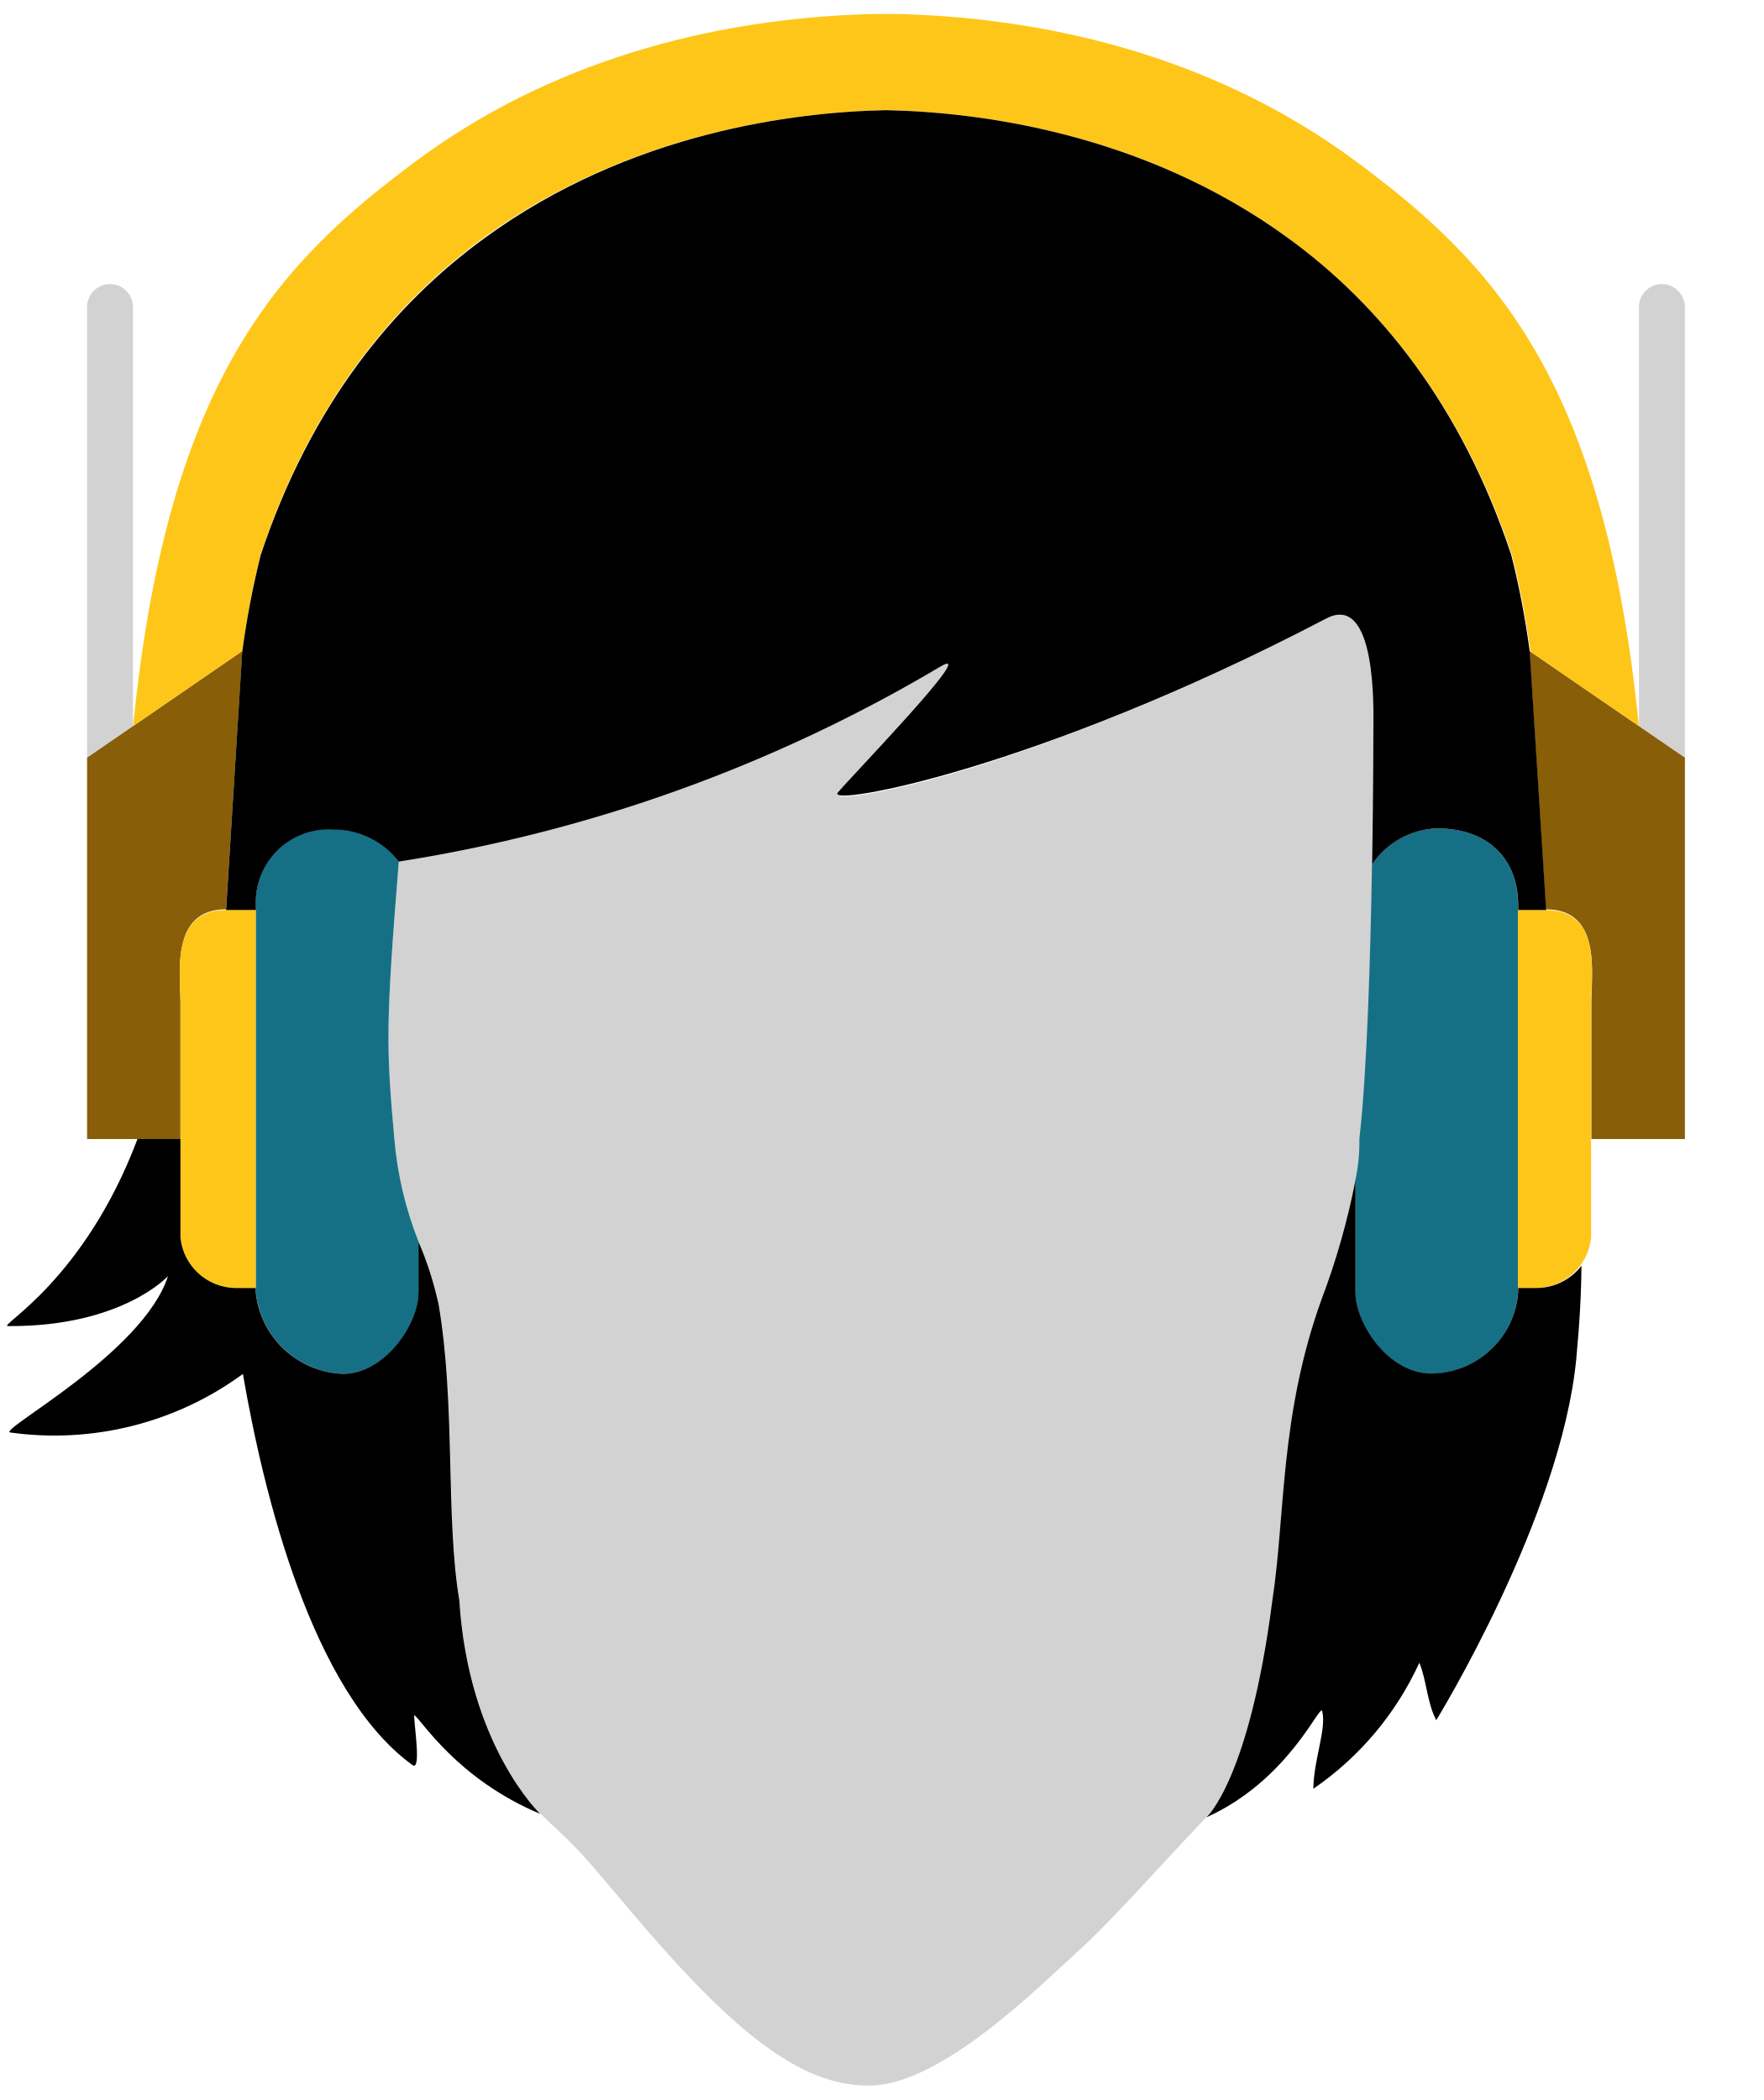
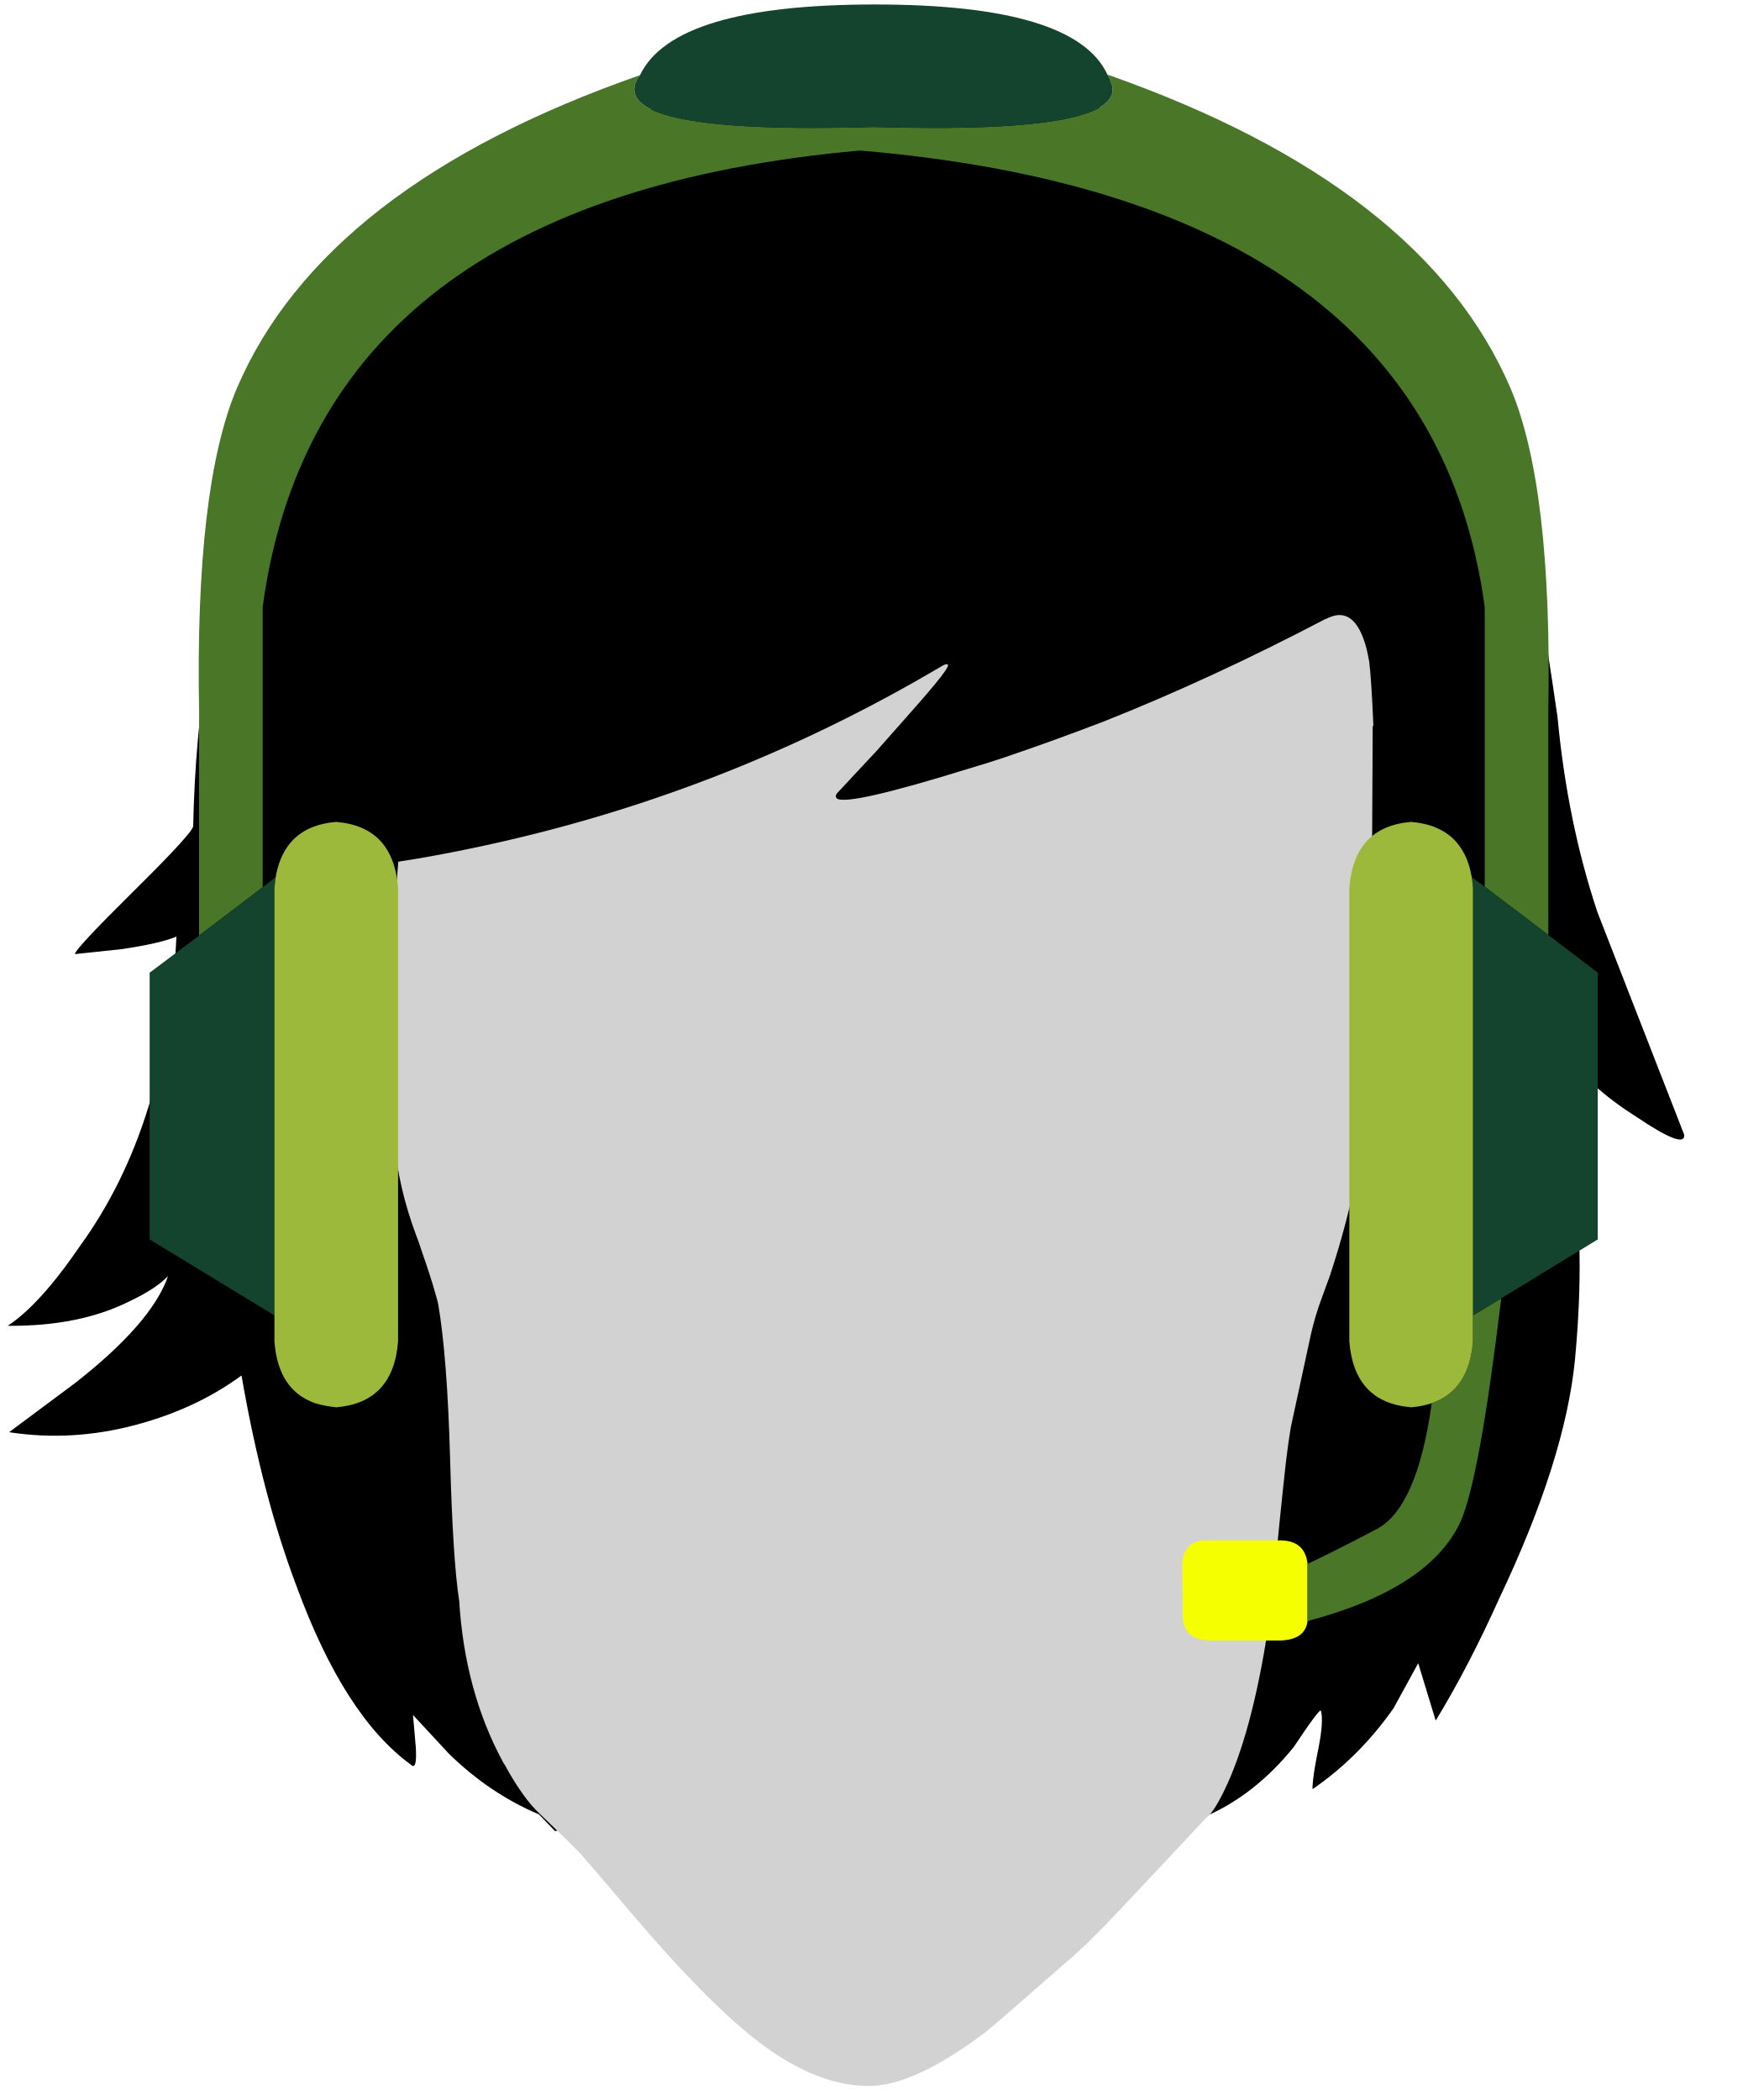
- <svg xmlns="http://www.w3.org/2000/svg" viewBox="0 0 126 150">
-   <path d="m7.86 20.29a1.64 1.64 0 0 0 -1.64 1.64v32.19l3.28-2.25v-29.94a1.65 1.65 0 0 0 -1.64-1.64z" fill="#d2d2d2" />
-   <path d="m17.31 46.5-11.09 7.62v27.24h6.67v-9.72c0-2.15-.72-6.69 3.26-6.69z" fill="#895e08" />
-   <path d="m118.71 20.29a1.64 1.64 0 0 0 -1.64 1.64v29.94l3.28 2.25v-32.19a1.65 1.65 0 0 0 -1.64-1.64z" fill="#d2d2d2" />
-   <path d="m109.25 46.5 11.1 7.62v27.24h-6.68v-9.72c0-2.15.73-6.69-3.25-6.69z" fill="#895e08" />
-   <path d="m16.15 65c-4 0-3.26 4.54-3.26 6.69v16.8a4 4 0 0 0 3.88 3.51h1.51v-27z" fill="#ffc61a" />
-   <path d="m0 0h126v150h-126z" fill="none" opacity=".6" />
-   <path d="m94.73 44.18c-20.68 10.82-35.73 13.61-34.9 12.46s10.35-10.82 7.32-9a108.83 108.83 0 0 1 -38.66 13.81c-.95 11.81-.92 13.32-.32 19.92.53 5.95 2.61 8.54 3.16 11.74 1.24 7.19.51 15.17 1.49 21.2.65 10.4 5.79 15.25 5.79 15.25 3.18 3 2.47 2.28 6.48 7 7.33 8.66 12.1 12.44 17 12.41 5.14 0 12.23-7.19 14.71-9.41s5.36-5.53 9.4-9.8c0 0 3.06-2.67 4.71-15.48.94-6.09.49-13.23 3.52-21.53 3-8.14 2.71-11.46 2.71-11.46 1-8.54 1-29.48 1-29.48-.04-1.06.2-9.52-3.41-7.63z" fill="#d2d2d2" />
-   <path d="m102.63 59.17a5.86 5.86 0 0 0 -4.63 2.56c-.11 6.62-.36 14.94-.9 19.59a13.53 13.53 0 0 1 -.29 3v8c0 2.28 2.41 5.81 5.39 5.81a6.27 6.27 0 0 0 6.23-5.81v-27.67c.01-3.1-1.94-5.48-5.8-5.48z" fill="#167085" />
-   <path d="m28.17 81.37c-.59-6.6-.63-8.11.32-19.88a5.86 5.86 0 0 0 -4.71-2.29 5.19 5.19 0 0 0 -5.5 5.45v27.67a6.5 6.5 0 0 0 6.23 5.81c3 0 5.39-3.53 5.39-5.81v-3.63a25.8 25.8 0 0 1 -1.73-7.32z" fill="#167085" />
-   <path d="m110.42 65h-2v27h1.35a4 4 0 0 0 3.88-3.58v-16.78c.02-2.15.75-6.64-3.23-6.64z" fill="#ffc61a" />
-   <path d="m109.25 46.5 7.81 5.36c-2.49-25.13-10.71-33.29-20.24-40.36-9.37-6.94-20.82-10.18-32.6-10.5h-.94-.94c-11.8.3-23.23 3.54-32.59 10.48-9.54 7.09-17.75 15.25-20.24 40.38l7.8-5.36a63.45 63.45 0 0 1 1.32-6.93c3.57-10.75 9.48-17.91 16-22.65 10.37-7.49 22.17-8.92 28.65-9.05 6.48.13 18.33 1.56 28.72 9.13 6.51 4.74 12.41 11.9 16 22.65a61.37 61.37 0 0 1 1.32 6.92z" fill="#ffc61a" />
-   <path d="m32.81 114.31c-1-6-.25-14-1.49-21.2a24.57 24.57 0 0 0 -1.43-4.42v3.63c0 2.28-2.41 5.81-5.39 5.81a6.5 6.5 0 0 1 -6.23-5.81v-.32h-1.5a4 4 0 0 1 -3.88-3.58v-7.06h-3.07c-3.82 10.14-9.97 13.35-9.26 13.36 8.15.06 11.44-3.57 11.44-3.57-1.78 5.52-12.18 11-11.27 11.17a22.79 22.79 0 0 0 16.62-4.18c1.47 8.53 4.91 22.69 12.09 27.92.68.55.14-2.81.14-3.56.55.36 3.05 4.56 9 7.06.02 0-5.12-4.85-5.77-15.25z" />
-   <path d="m109.79 92h-1.35v.3a6.27 6.27 0 0 1 -6.23 5.81c-3 0-5.39-3.53-5.39-5.81v-8a52.05 52.05 0 0 1 -2.42 8.5c-3 8.3-2.58 15.44-3.52 21.53-1.65 12.81-4.71 15.48-4.71 15.48 5.89-2.65 8.12-8.18 8.27-7.59.33 1.26-.61 3.47-.63 5.55a22 22 0 0 0 7.57-9c.52 1.23.55 2.86 1.21 4.1 0 0 8.9-14.46 10-25.8.25-2.64.36-4.81.37-6.66a4.06 4.06 0 0 1 -3.17 1.59z" />
-   <path d="m98.1 51.84s0 4.35-.09 9.89a5.86 5.86 0 0 1 4.62-2.56c3.86 0 5.81 2.38 5.81 5.48v.35h2l-1.17-18.43a61.37 61.37 0 0 0 -1.32-6.92c-3.59-10.8-9.49-17.96-15.95-22.65-10.39-7.57-22.24-9-28.72-9.13-6.48.13-18.28 1.56-28.66 9.13-6.51 4.74-12.42 11.9-16 22.65a63.45 63.45 0 0 0 -1.32 6.93l-1.15 18.42h2.13v-.3a5.19 5.19 0 0 1 5.5-5.45 5.86 5.86 0 0 1 4.71 2.29 108.83 108.83 0 0 0 38.66-13.91c3-1.81-6.53 8-7.32 9s14.22-1.63 34.9-12.45c3.61-1.89 3.37 6.57 3.37 7.66z" />
+ <svg xmlns="http://www.w3.org/2000/svg" xmlns:xlink="http://www.w3.org/1999/xlink" version="1.1" preserveAspectRatio="none" x="0px" y="0px" width="126px" height="150px" viewBox="0 0 126 150">
+   <defs>
+     <g id="Symbol_1_0_Layer1_0_FILL">
+       <path fill="#000000" stroke="none" d=" M 38.15 -59.45 Q 34 -63.65 28.4 -66.2 22.05 -69.15 13.8 -70.65 L 6.9 -71.55 -1.8 -71.05 Q -7.9 -71.45 -13.45 -69.75 -18.55 -68.15 -25.7 -63.95 -31.15 -60.65 -35.85 -54.55 -38.3 -51.35 -39.45 -49.1 -41.2 -46.4 -42.9 -41.2 -46.35 -30.8 -46.6 -18.4 -46.6 -17.95 -50.8 -13.8 -55.05 -9.6 -55.05 -9.25 L -51.75 -9.6 Q -49 -10 -47.8 -10.5 -48.4 2.9 -54.65 11.55 -57.55 15.8 -59.85 17.3 -54.75 17.35 -51.15 15.55 -49.25 14.65 -48.4 13.75 -49.55 17.1 -55.05 21.4 L -59.75 24.9 Q -55.2 25.6 -50.6 24.35 -46.35 23.2 -43.15 20.85 -41.65 29.5 -39.2 35.95 -35.8 45.2 -31.05 48.65 -30.6 49.1 -30.7 47.4 L -30.9 45.1 -28.35 47.85 Q -25.45 50.7 -21.9 52.2 L -20.75 53.4 Q -17.1 52.35 -13.35 51.5 -10.45 50.85 -7.45 51 -4.7 51.25 -1.85 51.8 0.75 52.45 3.3 52.9 6.25 53.45 9 53.95 12.2 54.75 15.2 55.25 17.85 55.8 20.55 56.3 21.2 56.35 21.75 56.5 L 25.7 52.35 Q 29.25 50.8 32 47.4 33.9 44.55 33.95 44.8 34.15 45.5 33.8 47.35 33.35 49.5 33.35 50.4 36.7 48.1 39.15 44.6 L 40.9 41.4 42.15 45.5 Q 44.5 41.65 46.7 36.75 51.4 26.85 52.1 19.7 52.85 11.65 51.9 6.15 50.6 0.7 50.1 -3.75 52.55 -0.1 56.45 2.35 60 4.75 59.9 3.65 L 53.7 -12.25 Q 51.55 -18.7 50.85 -26.2 49.3 -36.85 48.4 -40.35 46.95 -45.8 43.55 -52 41.15 -56.3 38.15 -59.45 Z" />
+     </g>
+     <g id="Symbol_1_0_Layer0_0_FILL">
+       <path fill="#D2D2D2" stroke="none" d=" M 37.65 -25.55 L 37.7 -25.55 Q 37.55 -29 37.4 -30.15 37.3 -30.7 37.2 -31.1 36.4 -34.1 34.55 -33.3 34.5 -33.3 34.45 -33.25 34.4 -33.25 34.35 -33.2 L 34.3 -33.2 Q 26.1 -28.9 18.4 -25.85 14.75 -24.45 11.2 -23.25 10 -22.85 8.8 -22.5 0.25 -19.85 -0.6 -20.35 -0.8 -20.5 -0.6 -20.75 0.9 -22.35 2.2 -23.75 3.45 -25.15 4.5 -26.35 6.1 -28.15 6.8 -29.05 7.5 -29.95 7.25 -29.95 7.15 -30 6.75 -29.75 -8.9 -20.5 -26.75 -16.8 -29.35 -16.25 -31.95 -15.85 -32.65 -7.3 -32.7 -4 -32.7 -1.1 -32.25 4 -31.95 7.45 -30.65 10.9 -30.45 11.4 -30.3 11.9 -29.6 13.9 -29.3 15 -29.15 15.5 -29.1 15.75 -28.45 19.55 -28.25 26.8 -28.05 34.1 -27.6 36.95 -27.2 43.45 -24.45 48.5 -24.4 48.6 -24.35 48.65 -23.7 49.85 -23.05 50.75 -22.45 51.6 -21.8 52.2 -19.45 54.45 -18.9 55.05 -18.4 55.6 -15.35 59.2 -9.7 65.85 -5.95 68.65 -1.95 71.6 1.65 71.6 4.9 71.6 10 67.75 10.75 67.15 16.4 62.2 17.9 60.85 20.5 58.05 23.75 54.6 25.75 52.45 25.8 52.45 25.8 52.4 25.85 52.35 25.9 52.35 26.6 51.6 27.5 49.5 29.4 44.95 30.45 36.95 31.05 30.6 31.45 27.05 31.6 25.75 31.8 24.55 L 33.25 17.85 Q 33.55 16.55 34 15.35 34.3 14.5 34.6 13.7 35.8 10.05 36.4 6.95 L 36.4 7.2 Q 36.45 6.9 36.5 6.6 L 36.7 3.9 Q 37.35 -1.45 37.6 -14.05 L 37.65 -15.65 37.6 -15.65 37.65 -25.55 Z" />
+     </g>
+     <g id="polo_main_parts_Symbol_29_0_Layer0_0_FILL">
+       <path fill="#F5FF00" stroke="none" d=" M 116.5 159.25 Q 118.65 159.2 118.85 157.6 L 118.85 152.75 Q 118.65 150.8 116.6 150.75 L 110.05 150.75 Q 108.442 150.823 108.2 152.6 L 108.25 157.4 Q 108.45 159.2 110.5 159.25 L 116.5 159.25 Z" />
+       <path fill="#497727" stroke="none" d=" M 132.9 131.65 L 132.9 133.85 Q 132.581 137.997 129.4 139.1 128.154 148.02 124.7 149.8 121.308 151.586 118.85 152.75 L 118.85 157.6 Q 129.229 154.847 131.85 149.15 133.468 145.501 135.3 130.2 L 132.9 131.65 M 102.1 26.8 Q 104.271 31.403 82 30.75 59.75 31.4 61.85 26.8 62 26.55 62.15 26.35 35.25 35.75 27.9 52.95 24.35 61.35 24.7 80.4 L 24.7 99.4 30.1 95.3 30.1 71.5 Q 34.8 36.85 80.85 32.75 129.191 36.866 133.9 71.5 L 133.9 95.25 139.3 99.35 139.3 80.4 Q 139.65 61.335 136.1 52.95 128.726 35.738 101.85 26.3 102.013 26.56 102.1 26.8 Z" />
+       <path fill="#15442E" stroke="none" d=" M 31.2 94.45 L 30.1 95.3 24.7 99.4 20.5 102.55 20.5 125.2 31.1 131.65 31.1 95.35 Q 31.15 94.9 31.2 94.45 M 132.8 94.45 Q 132.864 94.881 132.9 95.35 L 132.9 131.65 135.3 130.2 143.5 125.2 143.5 102.55 139.3 99.35 133.9 95.25 132.8 94.45 M 82 30.75 Q 104.271 31.403 102.1 26.8 102.013 26.56 101.85 26.3 99.097 20.338 82.05 20.35 65.001 20.354 62.15 26.35 62 26.55 61.85 26.8 59.75 31.4 82 30.75 Z" />
+       <path fill="#9CB93C" stroke="none" d=" M 36.35 89.75 Q 31.95 90.1 31.2 94.45 31.15 94.9 31.1 95.35 L 31.1 131.65 31.1 133.85 Q 31.4 138 34.55 139.1 35.35 139.35 36.35 139.45 41.2 139.05 41.6 133.85 L 41.6 95.35 Q 41.2 90.15 36.35 89.75 M 132.8 94.45 Q 132.063 90.114 127.65 89.75 122.805 90.145 122.4 95.35 L 122.4 133.85 Q 122.8 139.05 127.65 139.45 128.632 139.369 129.4 139.1 132.581 137.997 132.9 133.85 L 132.9 131.65 132.9 95.35 Q 132.864 94.881 132.8 94.45 Z" />
+     </g>
+   </defs>
+   <g transform="matrix( 1, 0, 0, 1, 60.4,77.4) ">
+     <g transform="matrix( 1, 0, 0, 1, 0,0) ">
+       <use xlink:href="#Symbol_1_0_Layer1_0_FILL" />
+     </g>
+     <g transform="matrix( 1, 0, 0, 1, 0,0) ">
+       <use xlink:href="#Symbol_1_0_Layer0_0_FILL" />
+     </g>
+   </g>
+   <g transform="matrix( 0.8409424, 0, 0, 0.8413086, -6.55,-16.8) ">
+     <g transform="matrix( 1, 0, 0, 1, 0,0) ">
+       <use xlink:href="#polo_main_parts_Symbol_29_0_Layer0_0_FILL" />
+     </g>
+   </g>
</svg>
